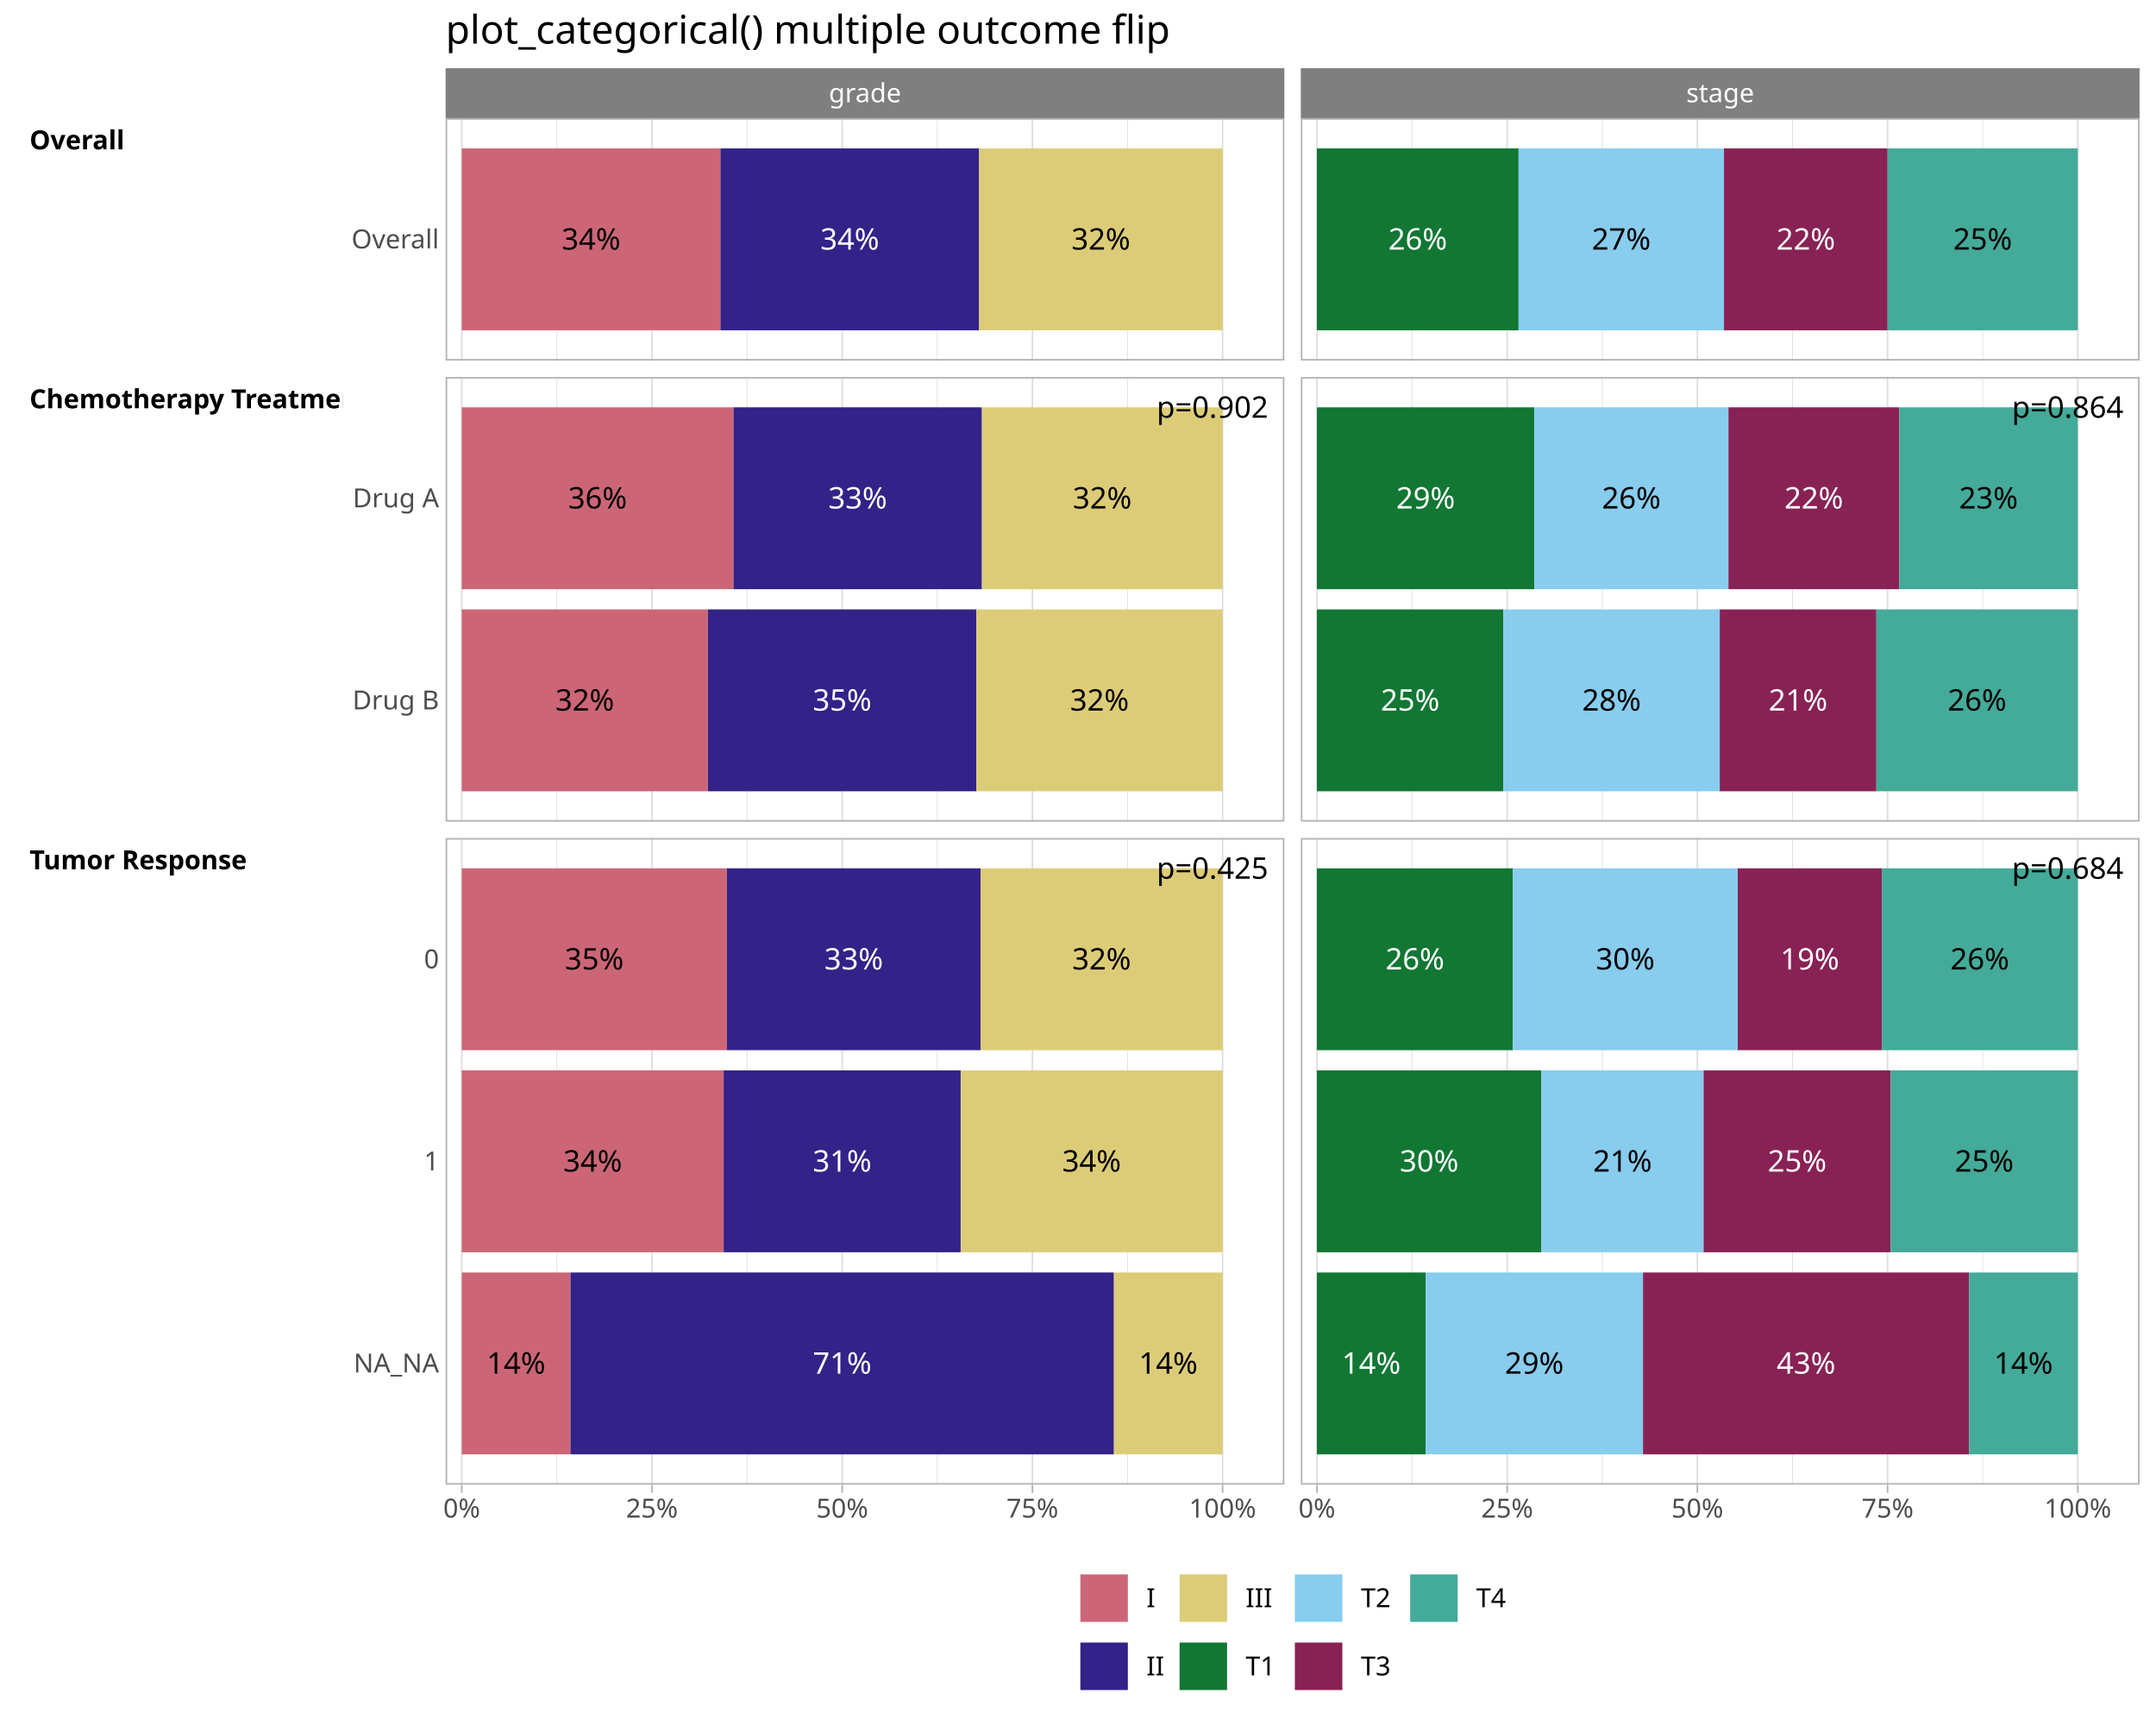
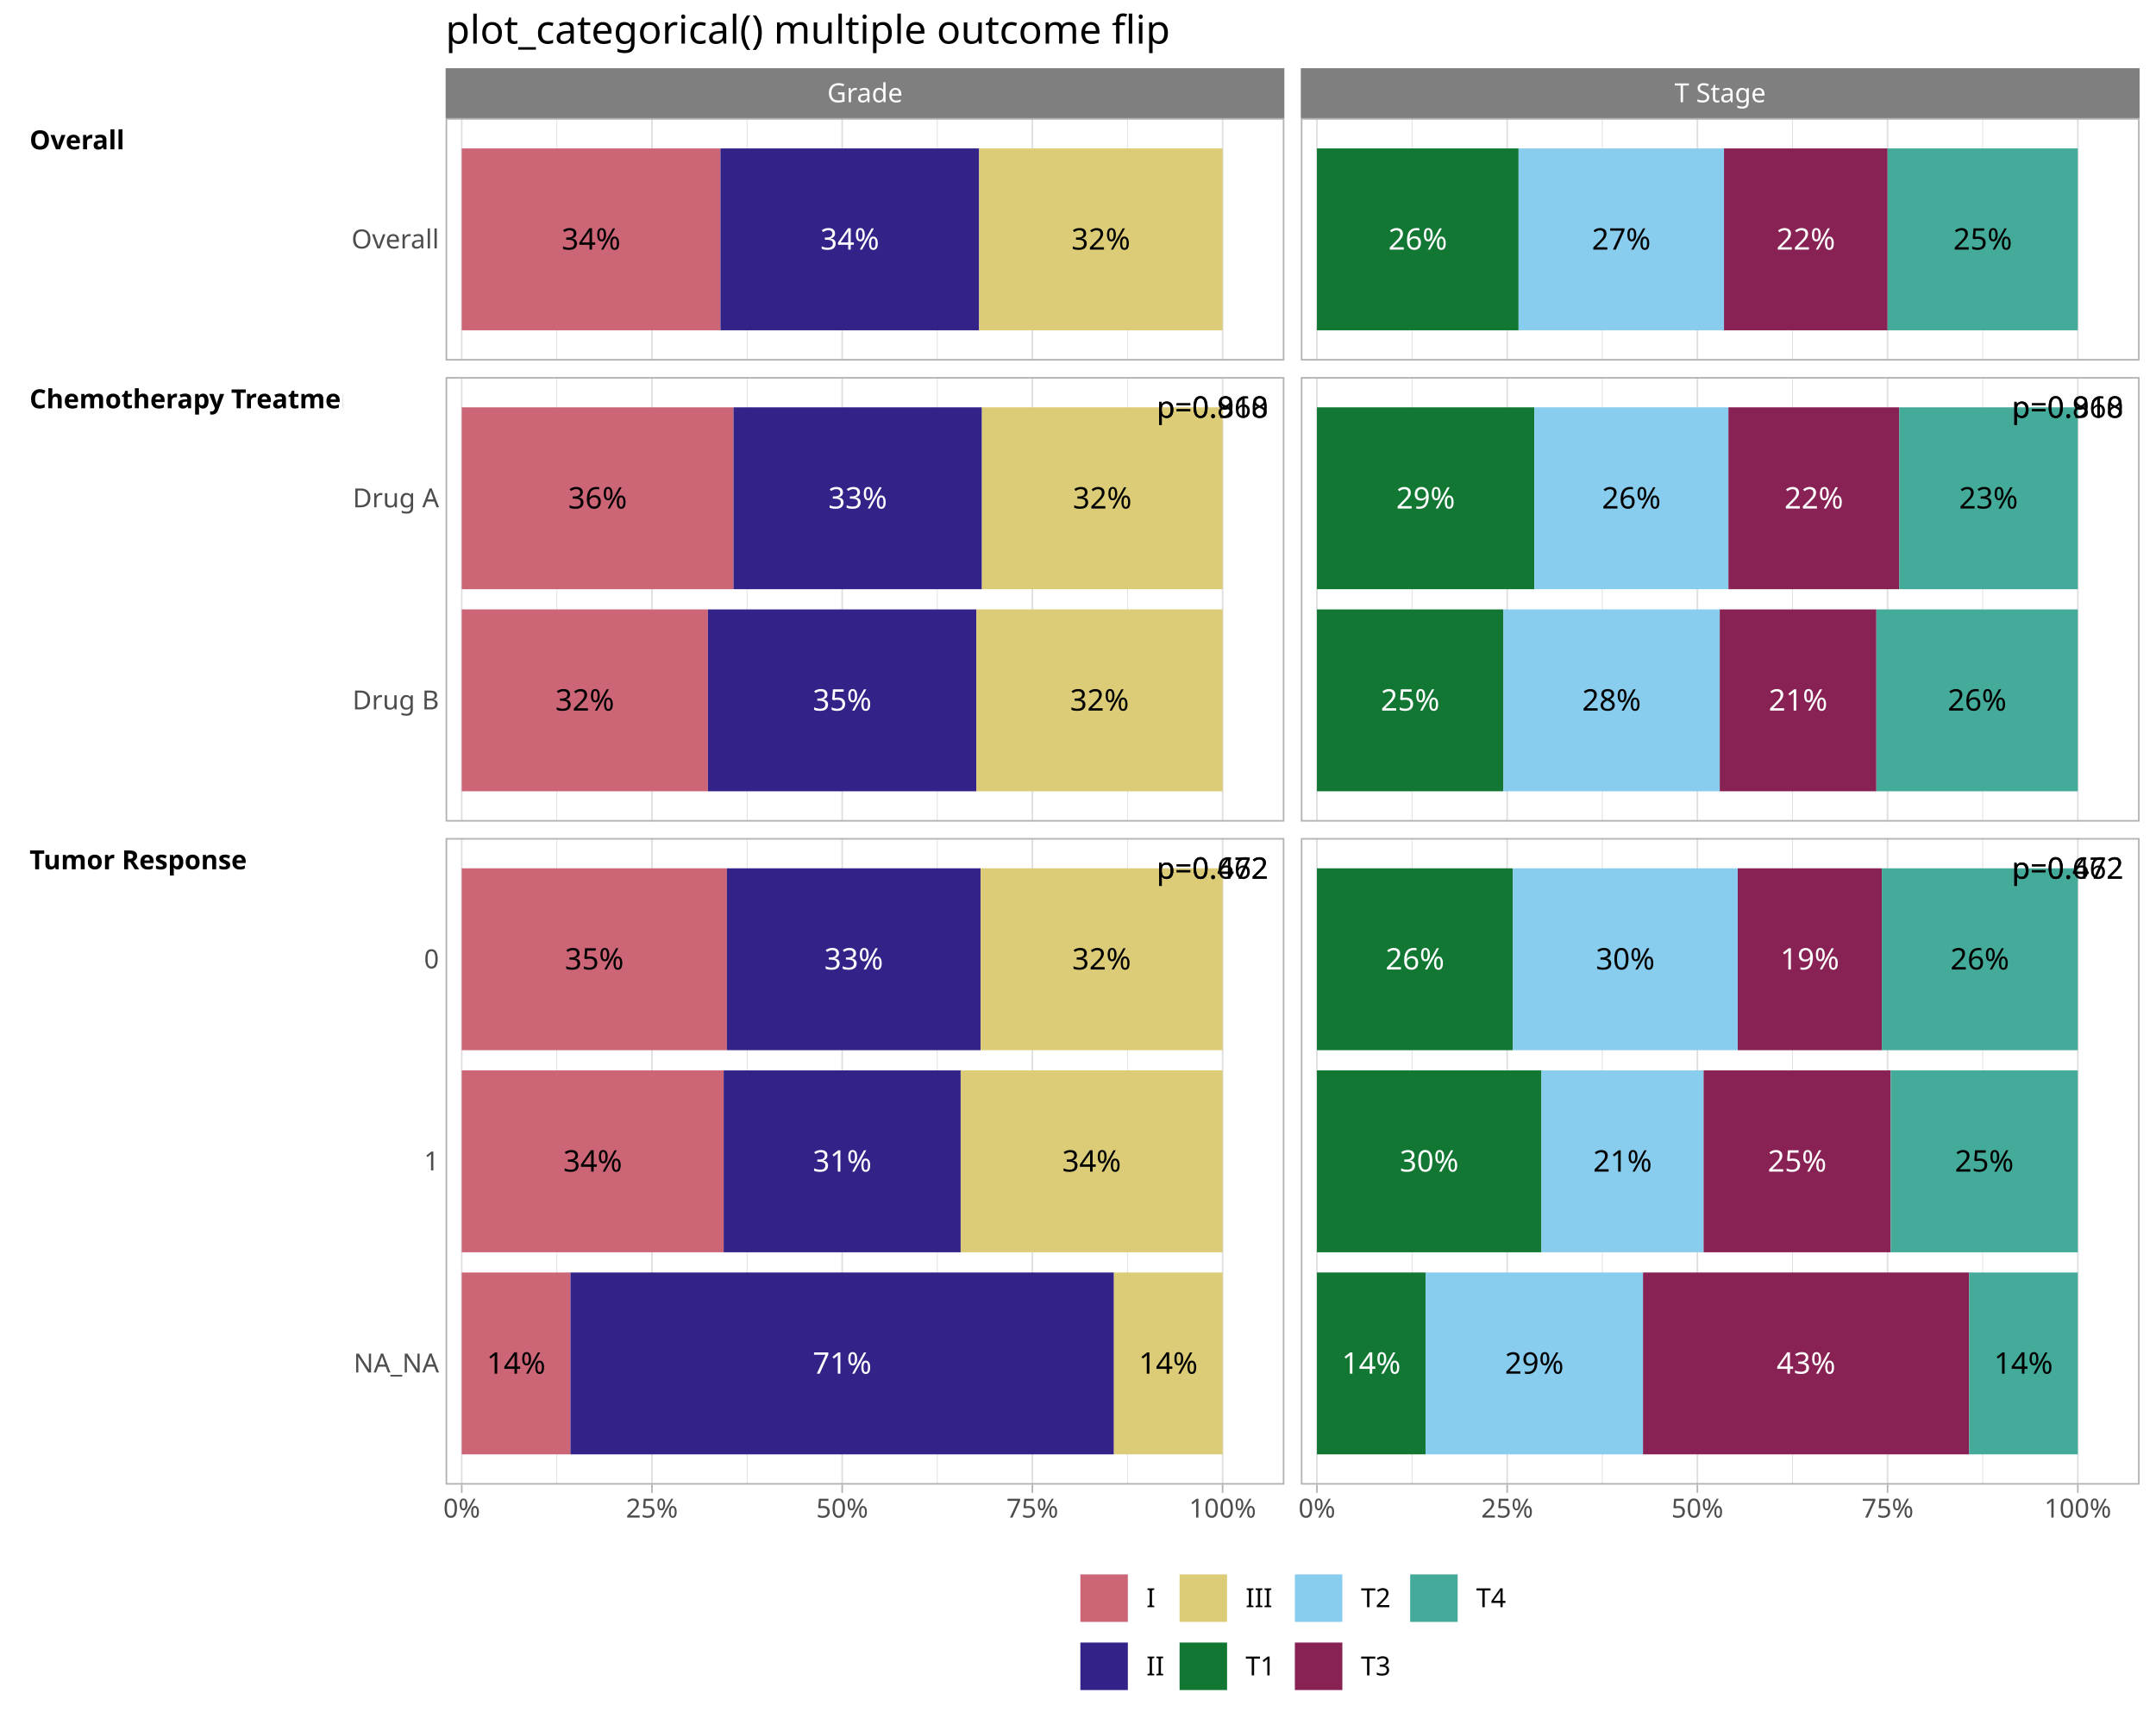
<svg xmlns="http://www.w3.org/2000/svg" class="svglite" data-engine-version="2.0" width="720.00pt" height="576.00pt" viewBox="0 0 720.00 576.00">
  <defs>
    <style type="text/css">
    .svglite line, .svglite polyline, .svglite polygon, .svglite path, .svglite rect, .svglite circle {
      fill: none;
      stroke: #000000;
      stroke-linecap: round;
      stroke-linejoin: round;
      stroke-miterlimit: 10.00;
    }
  </style>
  </defs>
  <rect width="100%" height="100%" style="stroke: none; fill: #FFFFFF;" />
  <defs>
    <clipPath id="cpMC4wMHw3MjAuMDB8MC4wMHw1NzYuMDA=">
      <rect x="0.00" y="0.00" width="720.00" height="576.00" />
    </clipPath>
  </defs>
  <g clip-path="url(#cpMC4wMHw3MjAuMDB8MC4wMHw1NzYuMDA=)">
    <rect x="0.00" y="0.00" width="720.00" height="576.00" style="stroke-width: 1.07; stroke: #FFFFFF; fill: #FFFFFF;" />
  </g>
  <defs>
    <clipPath id="cpMTQ4LjgxfDQyOC45M3wzOS40M3wxMjAuNDE=">
      <rect x="148.81" y="39.43" width="280.11" height="80.97" />
    </clipPath>
  </defs>
  <g clip-path="url(#cpMTQ4LjgxfDQyOC45M3wzOS40M3wxMjAuNDE=)">
    <rect x="148.81" y="39.43" width="280.11" height="80.97" style="stroke-width: 1.07; stroke: none; fill: #FFFFFF;" />
    <polyline points="185.96,120.41 185.96,39.43 " style="stroke-width: 0.27; stroke: #DEDEDE; stroke-linecap: butt;" />
    <polyline points="249.49,120.41 249.49,39.43 " style="stroke-width: 0.27; stroke: #DEDEDE; stroke-linecap: butt;" />
    <polyline points="313.01,120.41 313.01,39.43 " style="stroke-width: 0.27; stroke: #DEDEDE; stroke-linecap: butt;" />
    <polyline points="376.53,120.41 376.53,39.43 " style="stroke-width: 0.27; stroke: #DEDEDE; stroke-linecap: butt;" />
    <polyline points="154.20,120.41 154.20,39.43 " style="stroke-width: 0.53; stroke: #DEDEDE; stroke-linecap: butt;" />
    <polyline points="217.72,120.41 217.72,39.43 " style="stroke-width: 0.53; stroke: #DEDEDE; stroke-linecap: butt;" />
    <polyline points="281.25,120.41 281.25,39.43 " style="stroke-width: 0.53; stroke: #DEDEDE; stroke-linecap: butt;" />
    <polyline points="344.77,120.41 344.77,39.43 " style="stroke-width: 0.53; stroke: #DEDEDE; stroke-linecap: butt;" />
    <polyline points="408.29,120.41 408.29,39.43 " style="stroke-width: 0.53; stroke: #DEDEDE; stroke-linecap: butt;" />
    <rect x="154.20" y="49.56" width="86.39" height="60.73" style="stroke-width: 1.07; stroke: none; stroke-linecap: butt; stroke-linejoin: miter; fill: #CC6677;" />
    <rect x="240.59" y="49.56" width="86.39" height="60.73" style="stroke-width: 1.07; stroke: none; stroke-linecap: butt; stroke-linejoin: miter; fill: #332288;" />
    <rect x="326.98" y="49.56" width="81.31" height="60.73" style="stroke-width: 1.07; stroke: none; stroke-linecap: butt; stroke-linejoin: miter; fill: #DDCC77;" />
    <text x="197.40" y="83.35" text-anchor="middle" style="font-size: 9.96px; font-family: sans;" textLength="19.93px" lengthAdjust="spacingAndGlyphs">34%</text>
    <text x="283.79" y="83.35" text-anchor="middle" style="font-size: 9.96px; fill: #FFFFFF; font-family: sans;" textLength="19.93px" lengthAdjust="spacingAndGlyphs">34%</text>
    <text x="367.64" y="83.35" text-anchor="middle" style="font-size: 9.96px; font-family: sans;" textLength="19.93px" lengthAdjust="spacingAndGlyphs">32%</text>
    <rect x="148.81" y="39.43" width="280.11" height="80.97" style="stroke-width: 1.07; stroke: #B3B3B3;" />
  </g>
  <g clip-path="url(#cpMC4wMHw3MjAuMDB8MC4wMHw1NzYuMDA=)">
</g>
  <defs>
    <clipPath id="cpMTQ4LjgxfDQyOC45M3wxMjUuODl8Mjc0LjM0">
      <rect x="148.81" y="125.89" width="280.11" height="148.45" />
    </clipPath>
  </defs>
  <g clip-path="url(#cpMTQ4LjgxfDQyOC45M3wxMjUuODl8Mjc0LjM0)">
    <rect x="148.81" y="125.89" width="280.11" height="148.45" style="stroke-width: 1.07; stroke: none; fill: #FFFFFF;" />
    <polyline points="185.96,274.34 185.96,125.89 " style="stroke-width: 0.27; stroke: #DEDEDE; stroke-linecap: butt;" />
    <polyline points="249.49,274.34 249.49,125.89 " style="stroke-width: 0.27; stroke: #DEDEDE; stroke-linecap: butt;" />
    <polyline points="313.01,274.34 313.01,125.89 " style="stroke-width: 0.27; stroke: #DEDEDE; stroke-linecap: butt;" />
    <polyline points="376.53,274.34 376.53,125.89 " style="stroke-width: 0.27; stroke: #DEDEDE; stroke-linecap: butt;" />
    <polyline points="154.20,274.34 154.20,125.89 " style="stroke-width: 0.53; stroke: #DEDEDE; stroke-linecap: butt;" />
    <polyline points="217.72,274.34 217.72,125.89 " style="stroke-width: 0.53; stroke: #DEDEDE; stroke-linecap: butt;" />
    <polyline points="281.25,274.34 281.25,125.89 " style="stroke-width: 0.53; stroke: #DEDEDE; stroke-linecap: butt;" />
    <polyline points="344.77,274.34 344.77,125.89 " style="stroke-width: 0.53; stroke: #DEDEDE; stroke-linecap: butt;" />
    <polyline points="408.29,274.34 408.29,125.89 " style="stroke-width: 0.53; stroke: #DEDEDE; stroke-linecap: butt;" />
    <rect x="154.20" y="136.01" width="90.75" height="60.73" style="stroke-width: 1.07; stroke: none; stroke-linecap: butt; stroke-linejoin: miter; fill: #CC6677;" />
    <rect x="244.95" y="136.01" width="82.97" height="60.73" style="stroke-width: 1.07; stroke: none; stroke-linecap: butt; stroke-linejoin: miter; fill: #332288;" />
    <rect x="327.92" y="136.01" width="80.38" height="60.73" style="stroke-width: 1.07; stroke: none; stroke-linecap: butt; stroke-linejoin: miter; fill: #DDCC77;" />
    <rect x="154.20" y="203.49" width="82.21" height="60.73" style="stroke-width: 1.07; stroke: none; stroke-linecap: butt; stroke-linejoin: miter; fill: #CC6677;" />
    <rect x="236.41" y="203.49" width="89.68" height="60.73" style="stroke-width: 1.07; stroke: none; stroke-linecap: butt; stroke-linejoin: miter; fill: #332288;" />
    <rect x="326.09" y="203.49" width="82.21" height="60.73" style="stroke-width: 1.07; stroke: none; stroke-linecap: butt; stroke-linejoin: miter; fill: #DDCC77;" />
-     <text x="423.54" y="139.49" text-anchor="end" style="font-size: 9.96px; font-family: sans;" textLength="36.28px" lengthAdjust="spacingAndGlyphs">p=0.902</text>
+     <text x="423.54" y="139.49" text-anchor="end" style="font-size: 9.96px; font-family: sans;" textLength="36.28px" lengthAdjust="spacingAndGlyphs">p=0.910</text>
+     <text x="423.54" y="139.49" text-anchor="end" style="font-size: 9.96px; font-family: sans;" textLength="36.28px" lengthAdjust="spacingAndGlyphs">p=0.868</text>
    <text x="199.57" y="169.80" text-anchor="middle" style="font-size: 9.96px; font-family: sans;" textLength="19.93px" lengthAdjust="spacingAndGlyphs">36%</text>
    <text x="286.43" y="169.80" text-anchor="middle" style="font-size: 9.96px; fill: #FFFFFF; font-family: sans;" textLength="19.93px" lengthAdjust="spacingAndGlyphs">33%</text>
    <text x="368.11" y="169.80" text-anchor="middle" style="font-size: 9.96px; font-family: sans;" textLength="19.93px" lengthAdjust="spacingAndGlyphs">32%</text>
    <text x="195.30" y="237.28" text-anchor="middle" style="font-size: 9.96px; font-family: sans;" textLength="19.93px" lengthAdjust="spacingAndGlyphs">32%</text>
    <text x="281.25" y="237.28" text-anchor="middle" style="font-size: 9.96px; fill: #FFFFFF; font-family: sans;" textLength="19.93px" lengthAdjust="spacingAndGlyphs">35%</text>
    <text x="367.19" y="237.28" text-anchor="middle" style="font-size: 9.96px; font-family: sans;" textLength="19.93px" lengthAdjust="spacingAndGlyphs">32%</text>
    <rect x="148.81" y="125.89" width="280.11" height="148.45" style="stroke-width: 1.07; stroke: #B3B3B3;" />
  </g>
  <g clip-path="url(#cpMC4wMHw3MjAuMDB8MC4wMHw1NzYuMDA=)">
</g>
  <defs>
    <clipPath id="cpMTQ4LjgxfDQyOC45M3wyNzkuODJ8NDk1Ljc1">
      <rect x="148.81" y="279.82" width="280.11" height="215.93" />
    </clipPath>
  </defs>
  <g clip-path="url(#cpMTQ4LjgxfDQyOC45M3wyNzkuODJ8NDk1Ljc1)">
    <rect x="148.81" y="279.82" width="280.11" height="215.93" style="stroke-width: 1.07; stroke: none; fill: #FFFFFF;" />
    <polyline points="185.96,495.75 185.96,279.82 " style="stroke-width: 0.27; stroke: #DEDEDE; stroke-linecap: butt;" />
    <polyline points="249.49,495.75 249.49,279.82 " style="stroke-width: 0.27; stroke: #DEDEDE; stroke-linecap: butt;" />
    <polyline points="313.01,495.75 313.01,279.82 " style="stroke-width: 0.27; stroke: #DEDEDE; stroke-linecap: butt;" />
    <polyline points="376.53,495.75 376.53,279.82 " style="stroke-width: 0.27; stroke: #DEDEDE; stroke-linecap: butt;" />
    <polyline points="154.20,495.75 154.20,279.82 " style="stroke-width: 0.53; stroke: #DEDEDE; stroke-linecap: butt;" />
    <polyline points="217.72,495.75 217.72,279.82 " style="stroke-width: 0.53; stroke: #DEDEDE; stroke-linecap: butt;" />
    <polyline points="281.25,495.75 281.25,279.82 " style="stroke-width: 0.53; stroke: #DEDEDE; stroke-linecap: butt;" />
    <polyline points="344.77,495.75 344.77,279.82 " style="stroke-width: 0.53; stroke: #DEDEDE; stroke-linecap: butt;" />
    <polyline points="408.29,495.75 408.29,279.82 " style="stroke-width: 0.53; stroke: #DEDEDE; stroke-linecap: butt;" />
    <rect x="154.20" y="289.94" width="88.55" height="60.73" style="stroke-width: 1.07; stroke: none; stroke-linecap: butt; stroke-linejoin: miter; fill: #CC6677;" />
    <rect x="242.75" y="289.94" width="84.70" height="60.73" style="stroke-width: 1.07; stroke: none; stroke-linecap: butt; stroke-linejoin: miter; fill: #332288;" />
    <rect x="327.45" y="289.94" width="80.85" height="60.73" style="stroke-width: 1.07; stroke: none; stroke-linecap: butt; stroke-linejoin: miter; fill: #DDCC77;" />
    <rect x="154.20" y="357.42" width="87.48" height="60.73" style="stroke-width: 1.07; stroke: none; stroke-linecap: butt; stroke-linejoin: miter; fill: #CC6677;" />
    <rect x="241.67" y="357.42" width="79.14" height="60.73" style="stroke-width: 1.07; stroke: none; stroke-linecap: butt; stroke-linejoin: miter; fill: #332288;" />
    <rect x="320.82" y="357.42" width="87.48" height="60.73" style="stroke-width: 1.07; stroke: none; stroke-linecap: butt; stroke-linejoin: miter; fill: #DDCC77;" />
    <rect x="154.20" y="424.90" width="36.30" height="60.73" style="stroke-width: 1.07; stroke: none; stroke-linecap: butt; stroke-linejoin: miter; fill: #CC6677;" />
    <rect x="190.50" y="424.90" width="181.50" height="60.73" style="stroke-width: 1.07; stroke: none; stroke-linecap: butt; stroke-linejoin: miter; fill: #332288;" />
    <rect x="372.00" y="424.90" width="36.30" height="60.73" style="stroke-width: 1.07; stroke: none; stroke-linecap: butt; stroke-linejoin: miter; fill: #DDCC77;" />
-     <text x="423.54" y="293.42" text-anchor="end" style="font-size: 9.96px; font-family: sans;" textLength="36.28px" lengthAdjust="spacingAndGlyphs">p=0.425</text>
+     <text x="423.54" y="293.42" text-anchor="end" style="font-size: 9.96px; font-family: sans;" textLength="36.28px" lengthAdjust="spacingAndGlyphs">p=0.462</text>
+     <text x="423.54" y="293.42" text-anchor="end" style="font-size: 9.96px; font-family: sans;" textLength="36.28px" lengthAdjust="spacingAndGlyphs">p=0.672</text>
    <text x="198.47" y="323.73" text-anchor="middle" style="font-size: 9.96px; font-family: sans;" textLength="19.93px" lengthAdjust="spacingAndGlyphs">35%</text>
    <text x="285.10" y="323.73" text-anchor="middle" style="font-size: 9.96px; fill: #FFFFFF; font-family: sans;" textLength="19.93px" lengthAdjust="spacingAndGlyphs">33%</text>
    <text x="367.87" y="323.73" text-anchor="middle" style="font-size: 9.96px; font-family: sans;" textLength="19.93px" lengthAdjust="spacingAndGlyphs">32%</text>
    <text x="197.94" y="391.21" text-anchor="middle" style="font-size: 9.96px; font-family: sans;" textLength="19.93px" lengthAdjust="spacingAndGlyphs">34%</text>
    <text x="281.25" y="391.21" text-anchor="middle" style="font-size: 9.96px; fill: #FFFFFF; font-family: sans;" textLength="19.93px" lengthAdjust="spacingAndGlyphs">31%</text>
    <text x="364.56" y="391.21" text-anchor="middle" style="font-size: 9.96px; font-family: sans;" textLength="19.93px" lengthAdjust="spacingAndGlyphs">34%</text>
    <text x="172.35" y="458.69" text-anchor="middle" style="font-size: 9.96px; font-family: sans;" textLength="19.93px" lengthAdjust="spacingAndGlyphs">14%</text>
    <text x="281.25" y="458.69" text-anchor="middle" style="font-size: 9.96px; fill: #FFFFFF; font-family: sans;" textLength="19.93px" lengthAdjust="spacingAndGlyphs">71%</text>
    <text x="390.14" y="458.69" text-anchor="middle" style="font-size: 9.96px; font-family: sans;" textLength="19.93px" lengthAdjust="spacingAndGlyphs">14%</text>
    <rect x="148.81" y="279.82" width="280.11" height="215.93" style="stroke-width: 1.07; stroke: #B3B3B3;" />
  </g>
  <g clip-path="url(#cpMC4wMHw3MjAuMDB8MC4wMHw1NzYuMDA=)">
</g>
  <defs>
    <clipPath id="cpNDM0LjQxfDcxNC41MnwzOS40M3wxMjAuNDE=">
      <rect x="434.41" y="39.43" width="280.11" height="80.97" />
    </clipPath>
  </defs>
  <g clip-path="url(#cpNDM0LjQxfDcxNC41MnwzOS40M3wxMjAuNDE=)">
    <rect x="434.41" y="39.43" width="280.11" height="80.97" style="stroke-width: 1.07; stroke: none; fill: #FFFFFF;" />
    <polyline points="471.55,120.41 471.55,39.43 " style="stroke-width: 0.27; stroke: #DEDEDE; stroke-linecap: butt;" />
    <polyline points="535.08,120.41 535.08,39.43 " style="stroke-width: 0.27; stroke: #DEDEDE; stroke-linecap: butt;" />
    <polyline points="598.60,120.41 598.60,39.43 " style="stroke-width: 0.27; stroke: #DEDEDE; stroke-linecap: butt;" />
    <polyline points="662.13,120.41 662.13,39.43 " style="stroke-width: 0.27; stroke: #DEDEDE; stroke-linecap: butt;" />
    <polyline points="439.79,120.41 439.79,39.43 " style="stroke-width: 0.53; stroke: #DEDEDE; stroke-linecap: butt;" />
    <polyline points="503.32,120.41 503.32,39.43 " style="stroke-width: 0.53; stroke: #DEDEDE; stroke-linecap: butt;" />
    <polyline points="566.84,120.41 566.84,39.43 " style="stroke-width: 0.53; stroke: #DEDEDE; stroke-linecap: butt;" />
    <polyline points="630.36,120.41 630.36,39.43 " style="stroke-width: 0.53; stroke: #DEDEDE; stroke-linecap: butt;" />
    <polyline points="693.89,120.41 693.89,39.43 " style="stroke-width: 0.53; stroke: #DEDEDE; stroke-linecap: butt;" />
    <rect x="439.79" y="49.56" width="67.34" height="60.73" style="stroke-width: 1.07; stroke: none; stroke-linecap: butt; stroke-linejoin: miter; fill: #117733;" />
    <rect x="507.13" y="49.56" width="68.61" height="60.73" style="stroke-width: 1.07; stroke: none; stroke-linecap: butt; stroke-linejoin: miter; fill: #88CCEE;" />
    <rect x="575.73" y="49.56" width="54.63" height="60.73" style="stroke-width: 1.07; stroke: none; stroke-linecap: butt; stroke-linejoin: miter; fill: #882255;" />
    <rect x="630.36" y="49.56" width="63.52" height="60.73" style="stroke-width: 1.07; stroke: none; stroke-linecap: butt; stroke-linejoin: miter; fill: #44AA99;" />
    <text x="473.46" y="83.35" text-anchor="middle" style="font-size: 9.96px; fill: #FFFFFF; font-family: sans;" textLength="19.93px" lengthAdjust="spacingAndGlyphs">26%</text>
    <text x="541.43" y="83.35" text-anchor="middle" style="font-size: 9.96px; font-family: sans;" textLength="19.93px" lengthAdjust="spacingAndGlyphs">27%</text>
    <text x="603.05" y="83.35" text-anchor="middle" style="font-size: 9.96px; fill: #FFFFFF; font-family: sans;" textLength="19.93px" lengthAdjust="spacingAndGlyphs">22%</text>
    <text x="662.13" y="83.35" text-anchor="middle" style="font-size: 9.96px; font-family: sans;" textLength="19.93px" lengthAdjust="spacingAndGlyphs">25%</text>
    <rect x="434.41" y="39.43" width="280.11" height="80.97" style="stroke-width: 1.07; stroke: #B3B3B3;" />
  </g>
  <g clip-path="url(#cpMC4wMHw3MjAuMDB8MC4wMHw1NzYuMDA=)">
</g>
  <defs>
    <clipPath id="cpNDM0LjQxfDcxNC41MnwxMjUuODl8Mjc0LjM0">
      <rect x="434.41" y="125.89" width="280.11" height="148.45" />
    </clipPath>
  </defs>
  <g clip-path="url(#cpNDM0LjQxfDcxNC41MnwxMjUuODl8Mjc0LjM0)">
    <rect x="434.41" y="125.89" width="280.11" height="148.45" style="stroke-width: 1.07; stroke: none; fill: #FFFFFF;" />
    <polyline points="471.55,274.34 471.55,125.89 " style="stroke-width: 0.27; stroke: #DEDEDE; stroke-linecap: butt;" />
    <polyline points="535.08,274.34 535.08,125.89 " style="stroke-width: 0.27; stroke: #DEDEDE; stroke-linecap: butt;" />
    <polyline points="598.60,274.34 598.60,125.89 " style="stroke-width: 0.27; stroke: #DEDEDE; stroke-linecap: butt;" />
    <polyline points="662.13,274.34 662.13,125.89 " style="stroke-width: 0.27; stroke: #DEDEDE; stroke-linecap: butt;" />
    <polyline points="439.79,274.34 439.79,125.89 " style="stroke-width: 0.53; stroke: #DEDEDE; stroke-linecap: butt;" />
    <polyline points="503.32,274.34 503.32,125.89 " style="stroke-width: 0.53; stroke: #DEDEDE; stroke-linecap: butt;" />
    <polyline points="566.84,274.34 566.84,125.89 " style="stroke-width: 0.53; stroke: #DEDEDE; stroke-linecap: butt;" />
    <polyline points="630.36,274.34 630.36,125.89 " style="stroke-width: 0.53; stroke: #DEDEDE; stroke-linecap: butt;" />
    <polyline points="693.89,274.34 693.89,125.89 " style="stroke-width: 0.53; stroke: #DEDEDE; stroke-linecap: butt;" />
    <rect x="439.79" y="136.01" width="72.60" height="60.73" style="stroke-width: 1.07; stroke: none; stroke-linecap: butt; stroke-linejoin: miter; fill: #117733;" />
    <rect x="512.39" y="136.01" width="64.82" height="60.73" style="stroke-width: 1.07; stroke: none; stroke-linecap: butt; stroke-linejoin: miter; fill: #88CCEE;" />
    <rect x="577.21" y="136.01" width="57.04" height="60.73" style="stroke-width: 1.07; stroke: none; stroke-linecap: butt; stroke-linejoin: miter; fill: #882255;" />
    <rect x="634.25" y="136.01" width="59.63" height="60.73" style="stroke-width: 1.07; stroke: none; stroke-linecap: butt; stroke-linejoin: miter; fill: #44AA99;" />
    <rect x="439.79" y="203.49" width="62.28" height="60.73" style="stroke-width: 1.07; stroke: none; stroke-linecap: butt; stroke-linejoin: miter; fill: #117733;" />
    <rect x="502.07" y="203.49" width="72.24" height="60.73" style="stroke-width: 1.07; stroke: none; stroke-linecap: butt; stroke-linejoin: miter; fill: #88CCEE;" />
    <rect x="574.31" y="203.49" width="52.31" height="60.73" style="stroke-width: 1.07; stroke: none; stroke-linecap: butt; stroke-linejoin: miter; fill: #882255;" />
    <rect x="626.63" y="203.49" width="67.26" height="60.73" style="stroke-width: 1.07; stroke: none; stroke-linecap: butt; stroke-linejoin: miter; fill: #44AA99;" />
-     <text x="709.13" y="139.49" text-anchor="end" style="font-size: 9.96px; font-family: sans;" textLength="36.28px" lengthAdjust="spacingAndGlyphs">p=0.864</text>
+     <text x="709.13" y="139.49" text-anchor="end" style="font-size: 9.96px; font-family: sans;" textLength="36.28px" lengthAdjust="spacingAndGlyphs">p=0.910</text>
+     <text x="709.13" y="139.49" text-anchor="end" style="font-size: 9.96px; font-family: sans;" textLength="36.28px" lengthAdjust="spacingAndGlyphs">p=0.868</text>
    <text x="476.09" y="169.80" text-anchor="middle" style="font-size: 9.96px; fill: #FFFFFF; font-family: sans;" textLength="19.93px" lengthAdjust="spacingAndGlyphs">29%</text>
    <text x="544.80" y="169.80" text-anchor="middle" style="font-size: 9.96px; font-family: sans;" textLength="19.93px" lengthAdjust="spacingAndGlyphs">26%</text>
    <text x="605.73" y="169.80" text-anchor="middle" style="font-size: 9.96px; fill: #FFFFFF; font-family: sans;" textLength="19.93px" lengthAdjust="spacingAndGlyphs">22%</text>
    <text x="664.07" y="169.80" text-anchor="middle" style="font-size: 9.96px; font-family: sans;" textLength="19.93px" lengthAdjust="spacingAndGlyphs">23%</text>
    <text x="470.93" y="237.28" text-anchor="middle" style="font-size: 9.96px; fill: #FFFFFF; font-family: sans;" textLength="19.93px" lengthAdjust="spacingAndGlyphs">25%</text>
    <text x="538.19" y="237.28" text-anchor="middle" style="font-size: 9.96px; font-family: sans;" textLength="19.93px" lengthAdjust="spacingAndGlyphs">28%</text>
    <text x="600.47" y="237.28" text-anchor="middle" style="font-size: 9.96px; fill: #FFFFFF; font-family: sans;" textLength="19.93px" lengthAdjust="spacingAndGlyphs">21%</text>
    <text x="660.26" y="237.28" text-anchor="middle" style="font-size: 9.96px; font-family: sans;" textLength="19.93px" lengthAdjust="spacingAndGlyphs">26%</text>
    <rect x="434.41" y="125.89" width="280.11" height="148.45" style="stroke-width: 1.07; stroke: #B3B3B3;" />
  </g>
  <g clip-path="url(#cpMC4wMHw3MjAuMDB8MC4wMHw1NzYuMDA=)">
</g>
  <defs>
    <clipPath id="cpNDM0LjQxfDcxNC41MnwyNzkuODJ8NDk1Ljc1">
      <rect x="434.41" y="279.82" width="280.11" height="215.93" />
    </clipPath>
  </defs>
  <g clip-path="url(#cpNDM0LjQxfDcxNC41MnwyNzkuODJ8NDk1Ljc1)">
    <rect x="434.41" y="279.82" width="280.11" height="215.93" style="stroke-width: 1.07; stroke: none; fill: #FFFFFF;" />
    <polyline points="471.55,495.75 471.55,279.82 " style="stroke-width: 0.27; stroke: #DEDEDE; stroke-linecap: butt;" />
    <polyline points="535.08,495.75 535.08,279.82 " style="stroke-width: 0.27; stroke: #DEDEDE; stroke-linecap: butt;" />
    <polyline points="598.60,495.75 598.60,279.82 " style="stroke-width: 0.27; stroke: #DEDEDE; stroke-linecap: butt;" />
    <polyline points="662.13,495.75 662.13,279.82 " style="stroke-width: 0.27; stroke: #DEDEDE; stroke-linecap: butt;" />
    <polyline points="439.79,495.75 439.79,279.82 " style="stroke-width: 0.53; stroke: #DEDEDE; stroke-linecap: butt;" />
    <polyline points="503.32,495.75 503.32,279.82 " style="stroke-width: 0.53; stroke: #DEDEDE; stroke-linecap: butt;" />
    <polyline points="566.84,495.75 566.84,279.82 " style="stroke-width: 0.53; stroke: #DEDEDE; stroke-linecap: butt;" />
    <polyline points="630.36,495.75 630.36,279.82 " style="stroke-width: 0.53; stroke: #DEDEDE; stroke-linecap: butt;" />
    <polyline points="693.89,495.75 693.89,279.82 " style="stroke-width: 0.53; stroke: #DEDEDE; stroke-linecap: butt;" />
    <rect x="439.79" y="289.94" width="65.45" height="60.73" style="stroke-width: 1.07; stroke: none; stroke-linecap: butt; stroke-linejoin: miter; fill: #117733;" />
    <rect x="505.24" y="289.94" width="75.07" height="60.73" style="stroke-width: 1.07; stroke: none; stroke-linecap: butt; stroke-linejoin: miter; fill: #88CCEE;" />
    <rect x="580.32" y="289.94" width="48.12" height="60.73" style="stroke-width: 1.07; stroke: none; stroke-linecap: butt; stroke-linejoin: miter; fill: #882255;" />
    <rect x="628.44" y="289.94" width="65.45" height="60.73" style="stroke-width: 1.07; stroke: none; stroke-linecap: butt; stroke-linejoin: miter; fill: #44AA99;" />
    <rect x="439.79" y="357.42" width="74.98" height="60.73" style="stroke-width: 1.07; stroke: none; stroke-linecap: butt; stroke-linejoin: miter; fill: #117733;" />
    <rect x="514.77" y="357.42" width="54.15" height="60.73" style="stroke-width: 1.07; stroke: none; stroke-linecap: butt; stroke-linejoin: miter; fill: #88CCEE;" />
    <rect x="568.92" y="357.42" width="62.48" height="60.73" style="stroke-width: 1.07; stroke: none; stroke-linecap: butt; stroke-linejoin: miter; fill: #882255;" />
    <rect x="631.41" y="357.42" width="62.48" height="60.73" style="stroke-width: 1.07; stroke: none; stroke-linecap: butt; stroke-linejoin: miter; fill: #44AA99;" />
    <rect x="439.79" y="424.90" width="36.30" height="60.73" style="stroke-width: 1.07; stroke: none; stroke-linecap: butt; stroke-linejoin: miter; fill: #117733;" />
    <rect x="476.09" y="424.90" width="72.60" height="60.73" style="stroke-width: 1.07; stroke: none; stroke-linecap: butt; stroke-linejoin: miter; fill: #88CCEE;" />
    <rect x="548.69" y="424.90" width="108.90" height="60.73" style="stroke-width: 1.07; stroke: none; stroke-linecap: butt; stroke-linejoin: miter; fill: #882255;" />
    <rect x="657.59" y="424.90" width="36.30" height="60.73" style="stroke-width: 1.07; stroke: none; stroke-linecap: butt; stroke-linejoin: miter; fill: #44AA99;" />
-     <text x="709.13" y="293.42" text-anchor="end" style="font-size: 9.96px; font-family: sans;" textLength="36.28px" lengthAdjust="spacingAndGlyphs">p=0.684</text>
+     <text x="709.13" y="293.42" text-anchor="end" style="font-size: 9.96px; font-family: sans;" textLength="36.28px" lengthAdjust="spacingAndGlyphs">p=0.462</text>
+     <text x="709.13" y="293.42" text-anchor="end" style="font-size: 9.96px; font-family: sans;" textLength="36.28px" lengthAdjust="spacingAndGlyphs">p=0.672</text>
    <text x="472.52" y="323.73" text-anchor="middle" style="font-size: 9.96px; fill: #FFFFFF; font-family: sans;" textLength="19.93px" lengthAdjust="spacingAndGlyphs">26%</text>
    <text x="542.78" y="323.73" text-anchor="middle" style="font-size: 9.96px; font-family: sans;" textLength="19.93px" lengthAdjust="spacingAndGlyphs">30%</text>
    <text x="604.38" y="323.73" text-anchor="middle" style="font-size: 9.96px; fill: #FFFFFF; font-family: sans;" textLength="19.93px" lengthAdjust="spacingAndGlyphs">19%</text>
    <text x="661.16" y="323.73" text-anchor="middle" style="font-size: 9.96px; font-family: sans;" textLength="19.93px" lengthAdjust="spacingAndGlyphs">26%</text>
    <text x="477.28" y="391.21" text-anchor="middle" style="font-size: 9.96px; fill: #FFFFFF; font-family: sans;" textLength="19.93px" lengthAdjust="spacingAndGlyphs">30%</text>
    <text x="541.85" y="391.21" text-anchor="middle" style="font-size: 9.96px; font-family: sans;" textLength="19.93px" lengthAdjust="spacingAndGlyphs">21%</text>
    <text x="600.16" y="391.21" text-anchor="middle" style="font-size: 9.96px; fill: #FFFFFF; font-family: sans;" textLength="19.93px" lengthAdjust="spacingAndGlyphs">25%</text>
    <text x="662.65" y="391.21" text-anchor="middle" style="font-size: 9.96px; font-family: sans;" textLength="19.93px" lengthAdjust="spacingAndGlyphs">25%</text>
    <text x="457.94" y="458.69" text-anchor="middle" style="font-size: 9.96px; fill: #FFFFFF; font-family: sans;" textLength="19.93px" lengthAdjust="spacingAndGlyphs">14%</text>
    <text x="512.39" y="458.69" text-anchor="middle" style="font-size: 9.96px; font-family: sans;" textLength="19.93px" lengthAdjust="spacingAndGlyphs">29%</text>
    <text x="603.14" y="458.69" text-anchor="middle" style="font-size: 9.96px; fill: #FFFFFF; font-family: sans;" textLength="19.93px" lengthAdjust="spacingAndGlyphs">43%</text>
    <text x="675.74" y="458.69" text-anchor="middle" style="font-size: 9.96px; font-family: sans;" textLength="19.93px" lengthAdjust="spacingAndGlyphs">14%</text>
    <rect x="434.41" y="279.82" width="280.11" height="215.93" style="stroke-width: 1.07; stroke: #B3B3B3;" />
  </g>
  <g clip-path="url(#cpMC4wMHw3MjAuMDB8MC4wMHw1NzYuMDA=)">
</g>
  <defs>
    <clipPath id="cpMTQ4LjgxfDQyOC45M3wyMi43OHwzOS40Mw==">
      <rect x="148.81" y="22.78" width="280.11" height="16.65" />
    </clipPath>
  </defs>
  <g clip-path="url(#cpMTQ4LjgxfDQyOC45M3wyMi43OHwzOS40Mw==)">
    <rect x="148.81" y="22.78" width="280.11" height="16.65" style="stroke-width: 1.07; stroke: none; fill: #7F7F7F;" />
-     <text x="288.87" y="34.14" text-anchor="middle" style="font-size: 8.80px; fill: #FFFFFF; font-family: sans;" textLength="22.51px" lengthAdjust="spacingAndGlyphs">grade</text>
+     <text x="288.87" y="34.14" text-anchor="middle" style="font-size: 8.80px; fill: #FFFFFF; font-family: sans;" textLength="24.46px" lengthAdjust="spacingAndGlyphs">Grade</text>
  </g>
  <g clip-path="url(#cpMC4wMHw3MjAuMDB8MC4wMHw1NzYuMDA=)">
</g>
  <defs>
    <clipPath id="cpNDM0LjQxfDcxNC41MnwyMi43OHwzOS40Mw==">
      <rect x="434.41" y="22.78" width="280.11" height="16.65" />
    </clipPath>
  </defs>
  <g clip-path="url(#cpNDM0LjQxfDcxNC41MnwyMi43OHwzOS40Mw==)">
    <rect x="434.41" y="22.78" width="280.11" height="16.65" style="stroke-width: 1.07; stroke: none; fill: #7F7F7F;" />
-     <text x="574.46" y="34.14" text-anchor="middle" style="font-size: 8.80px; fill: #FFFFFF; font-family: sans;" textLength="21.53px" lengthAdjust="spacingAndGlyphs">stage</text>
+     <text x="574.46" y="34.14" text-anchor="middle" style="font-size: 8.80px; fill: #FFFFFF; font-family: sans;" textLength="30.82px" lengthAdjust="spacingAndGlyphs">T Stage</text>
  </g>
  <g clip-path="url(#cpMC4wMHw3MjAuMDB8MC4wMHw1NzYuMDA=)">
</g>
  <defs>
    <clipPath id="cpNS40OHwxMTQuNTN8MzkuNDN8MTIwLjQx">
      <rect x="5.48" y="39.43" width="109.05" height="80.97" />
    </clipPath>
  </defs>
  <g clip-path="url(#cpNS40OHwxMTQuNTN8MzkuNDN8MTIwLjQx)">
    <text x="9.86" y="49.87" style="font-size: 8.80px; font-weight: bold; font-family: sans;" textLength="27.88px" lengthAdjust="spacingAndGlyphs">Overall</text>
  </g>
  <g clip-path="url(#cpMC4wMHw3MjAuMDB8MC4wMHw1NzYuMDA=)">
</g>
  <defs>
    <clipPath id="cpNS40OHwxMTQuNTN8MTI1Ljg5fDI3NC4zNA==">
      <rect x="5.48" y="125.89" width="109.05" height="148.45" />
    </clipPath>
  </defs>
  <g clip-path="url(#cpNS40OHwxMTQuNTN8MTI1Ljg5fDI3NC4zNA==)">
    <text x="9.86" y="136.33" style="font-size: 8.80px; font-weight: bold; font-family: sans;" textLength="100.28px" lengthAdjust="spacingAndGlyphs">Chemotherapy Treatment</text>
  </g>
  <g clip-path="url(#cpMC4wMHw3MjAuMDB8MC4wMHw1NzYuMDA=)">
</g>
  <defs>
    <clipPath id="cpNS40OHwxMTQuNTN8Mjc5LjgyfDQ5NS43NQ==">
      <rect x="5.48" y="279.82" width="109.05" height="215.93" />
    </clipPath>
  </defs>
  <g clip-path="url(#cpNS40OHwxMTQuNTN8Mjc5LjgyfDQ5NS43NQ==)">
    <text x="9.86" y="290.26" style="font-size: 8.80px; font-weight: bold; font-family: sans;" textLength="67.51px" lengthAdjust="spacingAndGlyphs">Tumor Response</text>
  </g>
  <g clip-path="url(#cpMC4wMHw3MjAuMDB8MC4wMHw1NzYuMDA=)">
    <polyline points="154.20,498.49 154.20,495.75 " style="stroke-width: 0.53; stroke: #B3B3B3; stroke-linecap: butt;" />
    <polyline points="217.72,498.49 217.72,495.75 " style="stroke-width: 0.53; stroke: #B3B3B3; stroke-linecap: butt;" />
    <polyline points="281.25,498.49 281.25,495.75 " style="stroke-width: 0.53; stroke: #B3B3B3; stroke-linecap: butt;" />
    <polyline points="344.77,498.49 344.77,495.75 " style="stroke-width: 0.53; stroke: #B3B3B3; stroke-linecap: butt;" />
    <polyline points="408.29,498.49 408.29,495.75 " style="stroke-width: 0.53; stroke: #B3B3B3; stroke-linecap: butt;" />
    <text x="154.20" y="506.74" text-anchor="middle" style="font-size: 8.80px; fill: #4D4D4D; font-family: sans;" textLength="12.72px" lengthAdjust="spacingAndGlyphs">0%</text>
    <text x="217.72" y="506.74" text-anchor="middle" style="font-size: 8.80px; fill: #4D4D4D; font-family: sans;" textLength="17.61px" lengthAdjust="spacingAndGlyphs">25%</text>
    <text x="281.25" y="506.74" text-anchor="middle" style="font-size: 8.80px; fill: #4D4D4D; font-family: sans;" textLength="17.61px" lengthAdjust="spacingAndGlyphs">50%</text>
    <text x="344.77" y="506.74" text-anchor="middle" style="font-size: 8.80px; fill: #4D4D4D; font-family: sans;" textLength="17.61px" lengthAdjust="spacingAndGlyphs">75%</text>
    <text x="408.29" y="506.74" text-anchor="middle" style="font-size: 8.80px; fill: #4D4D4D; font-family: sans;" textLength="22.51px" lengthAdjust="spacingAndGlyphs">100%</text>
    <polyline points="439.79,498.49 439.79,495.75 " style="stroke-width: 0.53; stroke: #B3B3B3; stroke-linecap: butt;" />
    <polyline points="503.32,498.49 503.32,495.75 " style="stroke-width: 0.53; stroke: #B3B3B3; stroke-linecap: butt;" />
    <polyline points="566.84,498.49 566.84,495.75 " style="stroke-width: 0.53; stroke: #B3B3B3; stroke-linecap: butt;" />
    <polyline points="630.36,498.49 630.36,495.75 " style="stroke-width: 0.53; stroke: #B3B3B3; stroke-linecap: butt;" />
    <polyline points="693.89,498.49 693.89,495.75 " style="stroke-width: 0.53; stroke: #B3B3B3; stroke-linecap: butt;" />
    <text x="439.79" y="506.74" text-anchor="middle" style="font-size: 8.80px; fill: #4D4D4D; font-family: sans;" textLength="12.72px" lengthAdjust="spacingAndGlyphs">0%</text>
    <text x="503.32" y="506.74" text-anchor="middle" style="font-size: 8.80px; fill: #4D4D4D; font-family: sans;" textLength="17.61px" lengthAdjust="spacingAndGlyphs">25%</text>
    <text x="566.84" y="506.74" text-anchor="middle" style="font-size: 8.80px; fill: #4D4D4D; font-family: sans;" textLength="17.61px" lengthAdjust="spacingAndGlyphs">50%</text>
    <text x="630.36" y="506.74" text-anchor="middle" style="font-size: 8.80px; fill: #4D4D4D; font-family: sans;" textLength="17.61px" lengthAdjust="spacingAndGlyphs">75%</text>
    <text x="693.89" y="506.74" text-anchor="middle" style="font-size: 8.80px; fill: #4D4D4D; font-family: sans;" textLength="22.51px" lengthAdjust="spacingAndGlyphs">100%</text>
    <text x="146.62" y="82.95" text-anchor="end" style="font-size: 8.80px; fill: #4D4D4D; font-family: sans;" textLength="27.88px" lengthAdjust="spacingAndGlyphs">Overall</text>
    <text x="146.62" y="236.88" text-anchor="end" style="font-size: 8.80px; fill: #4D4D4D; font-family: sans;" textLength="27.39px" lengthAdjust="spacingAndGlyphs">Drug B</text>
    <text x="146.62" y="169.40" text-anchor="end" style="font-size: 8.80px; fill: #4D4D4D; font-family: sans;" textLength="27.39px" lengthAdjust="spacingAndGlyphs">Drug A</text>
    <text x="146.62" y="458.29" text-anchor="end" style="font-size: 8.80px; fill: #4D4D4D; font-family: sans;" textLength="29.35px" lengthAdjust="spacingAndGlyphs">NA_NA</text>
    <text x="146.62" y="390.81" text-anchor="end" style="font-size: 8.80px; fill: #4D4D4D; font-family: sans;" textLength="4.89px" lengthAdjust="spacingAndGlyphs">1</text>
    <text x="146.62" y="323.33" text-anchor="end" style="font-size: 8.80px; fill: #4D4D4D; font-family: sans;" textLength="4.89px" lengthAdjust="spacingAndGlyphs">0</text>
    <rect x="354.60" y="519.52" width="154.13" height="51.00" style="stroke-width: 1.07; stroke: none; fill: #FFFFFF;" />
    <rect x="360.08" y="525.00" width="17.28" height="17.28" style="stroke-width: 1.07; stroke: none; fill: #FFFFFF;" />
    <rect x="360.79" y="525.71" width="15.86" height="15.86" style="stroke-width: 1.07; stroke: none; stroke-linecap: butt; stroke-linejoin: miter; fill: #CC6677;" />
    <rect x="360.08" y="547.76" width="17.28" height="17.28" style="stroke-width: 1.07; stroke: none; fill: #FFFFFF;" />
    <rect x="360.79" y="548.47" width="15.86" height="15.86" style="stroke-width: 1.07; stroke: none; stroke-linecap: butt; stroke-linejoin: miter; fill: #332288;" />
    <rect x="393.21" y="525.00" width="17.28" height="17.28" style="stroke-width: 1.07; stroke: none; fill: #FFFFFF;" />
    <rect x="393.92" y="525.71" width="15.86" height="15.86" style="stroke-width: 1.07; stroke: none; stroke-linecap: butt; stroke-linejoin: miter; fill: #DDCC77;" />
    <rect x="393.21" y="547.76" width="17.28" height="17.28" style="stroke-width: 1.07; stroke: none; fill: #FFFFFF;" />
    <rect x="393.92" y="548.47" width="15.86" height="15.86" style="stroke-width: 1.07; stroke: none; stroke-linecap: butt; stroke-linejoin: miter; fill: #117733;" />
    <rect x="431.72" y="525.00" width="17.28" height="17.28" style="stroke-width: 1.07; stroke: none; fill: #FFFFFF;" />
    <rect x="432.42" y="525.71" width="15.86" height="15.86" style="stroke-width: 1.07; stroke: none; stroke-linecap: butt; stroke-linejoin: miter; fill: #88CCEE;" />
    <rect x="431.72" y="547.76" width="17.28" height="17.28" style="stroke-width: 1.07; stroke: none; fill: #FFFFFF;" />
    <rect x="432.42" y="548.47" width="15.86" height="15.86" style="stroke-width: 1.07; stroke: none; stroke-linecap: butt; stroke-linejoin: miter; fill: #882255;" />
    <rect x="470.22" y="525.00" width="17.28" height="17.28" style="stroke-width: 1.07; stroke: none; fill: #FFFFFF;" />
    <rect x="470.93" y="525.71" width="15.86" height="15.86" style="stroke-width: 1.07; stroke: none; stroke-linecap: butt; stroke-linejoin: miter; fill: #44AA99;" />
    <text x="382.84" y="536.67" style="font-size: 8.80px; font-family: sans;" textLength="2.44px" lengthAdjust="spacingAndGlyphs">I</text>
    <text x="382.84" y="559.43" style="font-size: 8.80px; font-family: sans;" textLength="4.89px" lengthAdjust="spacingAndGlyphs">II</text>
    <text x="415.97" y="536.67" style="font-size: 8.80px; font-family: sans;" textLength="7.33px" lengthAdjust="spacingAndGlyphs">III</text>
    <text x="415.97" y="559.43" style="font-size: 8.80px; font-family: sans;" textLength="10.27px" lengthAdjust="spacingAndGlyphs">T1</text>
    <text x="454.48" y="536.67" style="font-size: 8.80px; font-family: sans;" textLength="10.27px" lengthAdjust="spacingAndGlyphs">T2</text>
    <text x="454.48" y="559.43" style="font-size: 8.80px; font-family: sans;" textLength="10.27px" lengthAdjust="spacingAndGlyphs">T3</text>
    <text x="492.98" y="536.67" style="font-size: 8.80px; font-family: sans;" textLength="10.27px" lengthAdjust="spacingAndGlyphs">T4</text>
    <text x="148.81" y="14.56" style="font-size: 13.20px; font-family: sans;" textLength="225.25px" lengthAdjust="spacingAndGlyphs">plot_categorical() multiple outcome flip</text>
  </g>
</svg>
